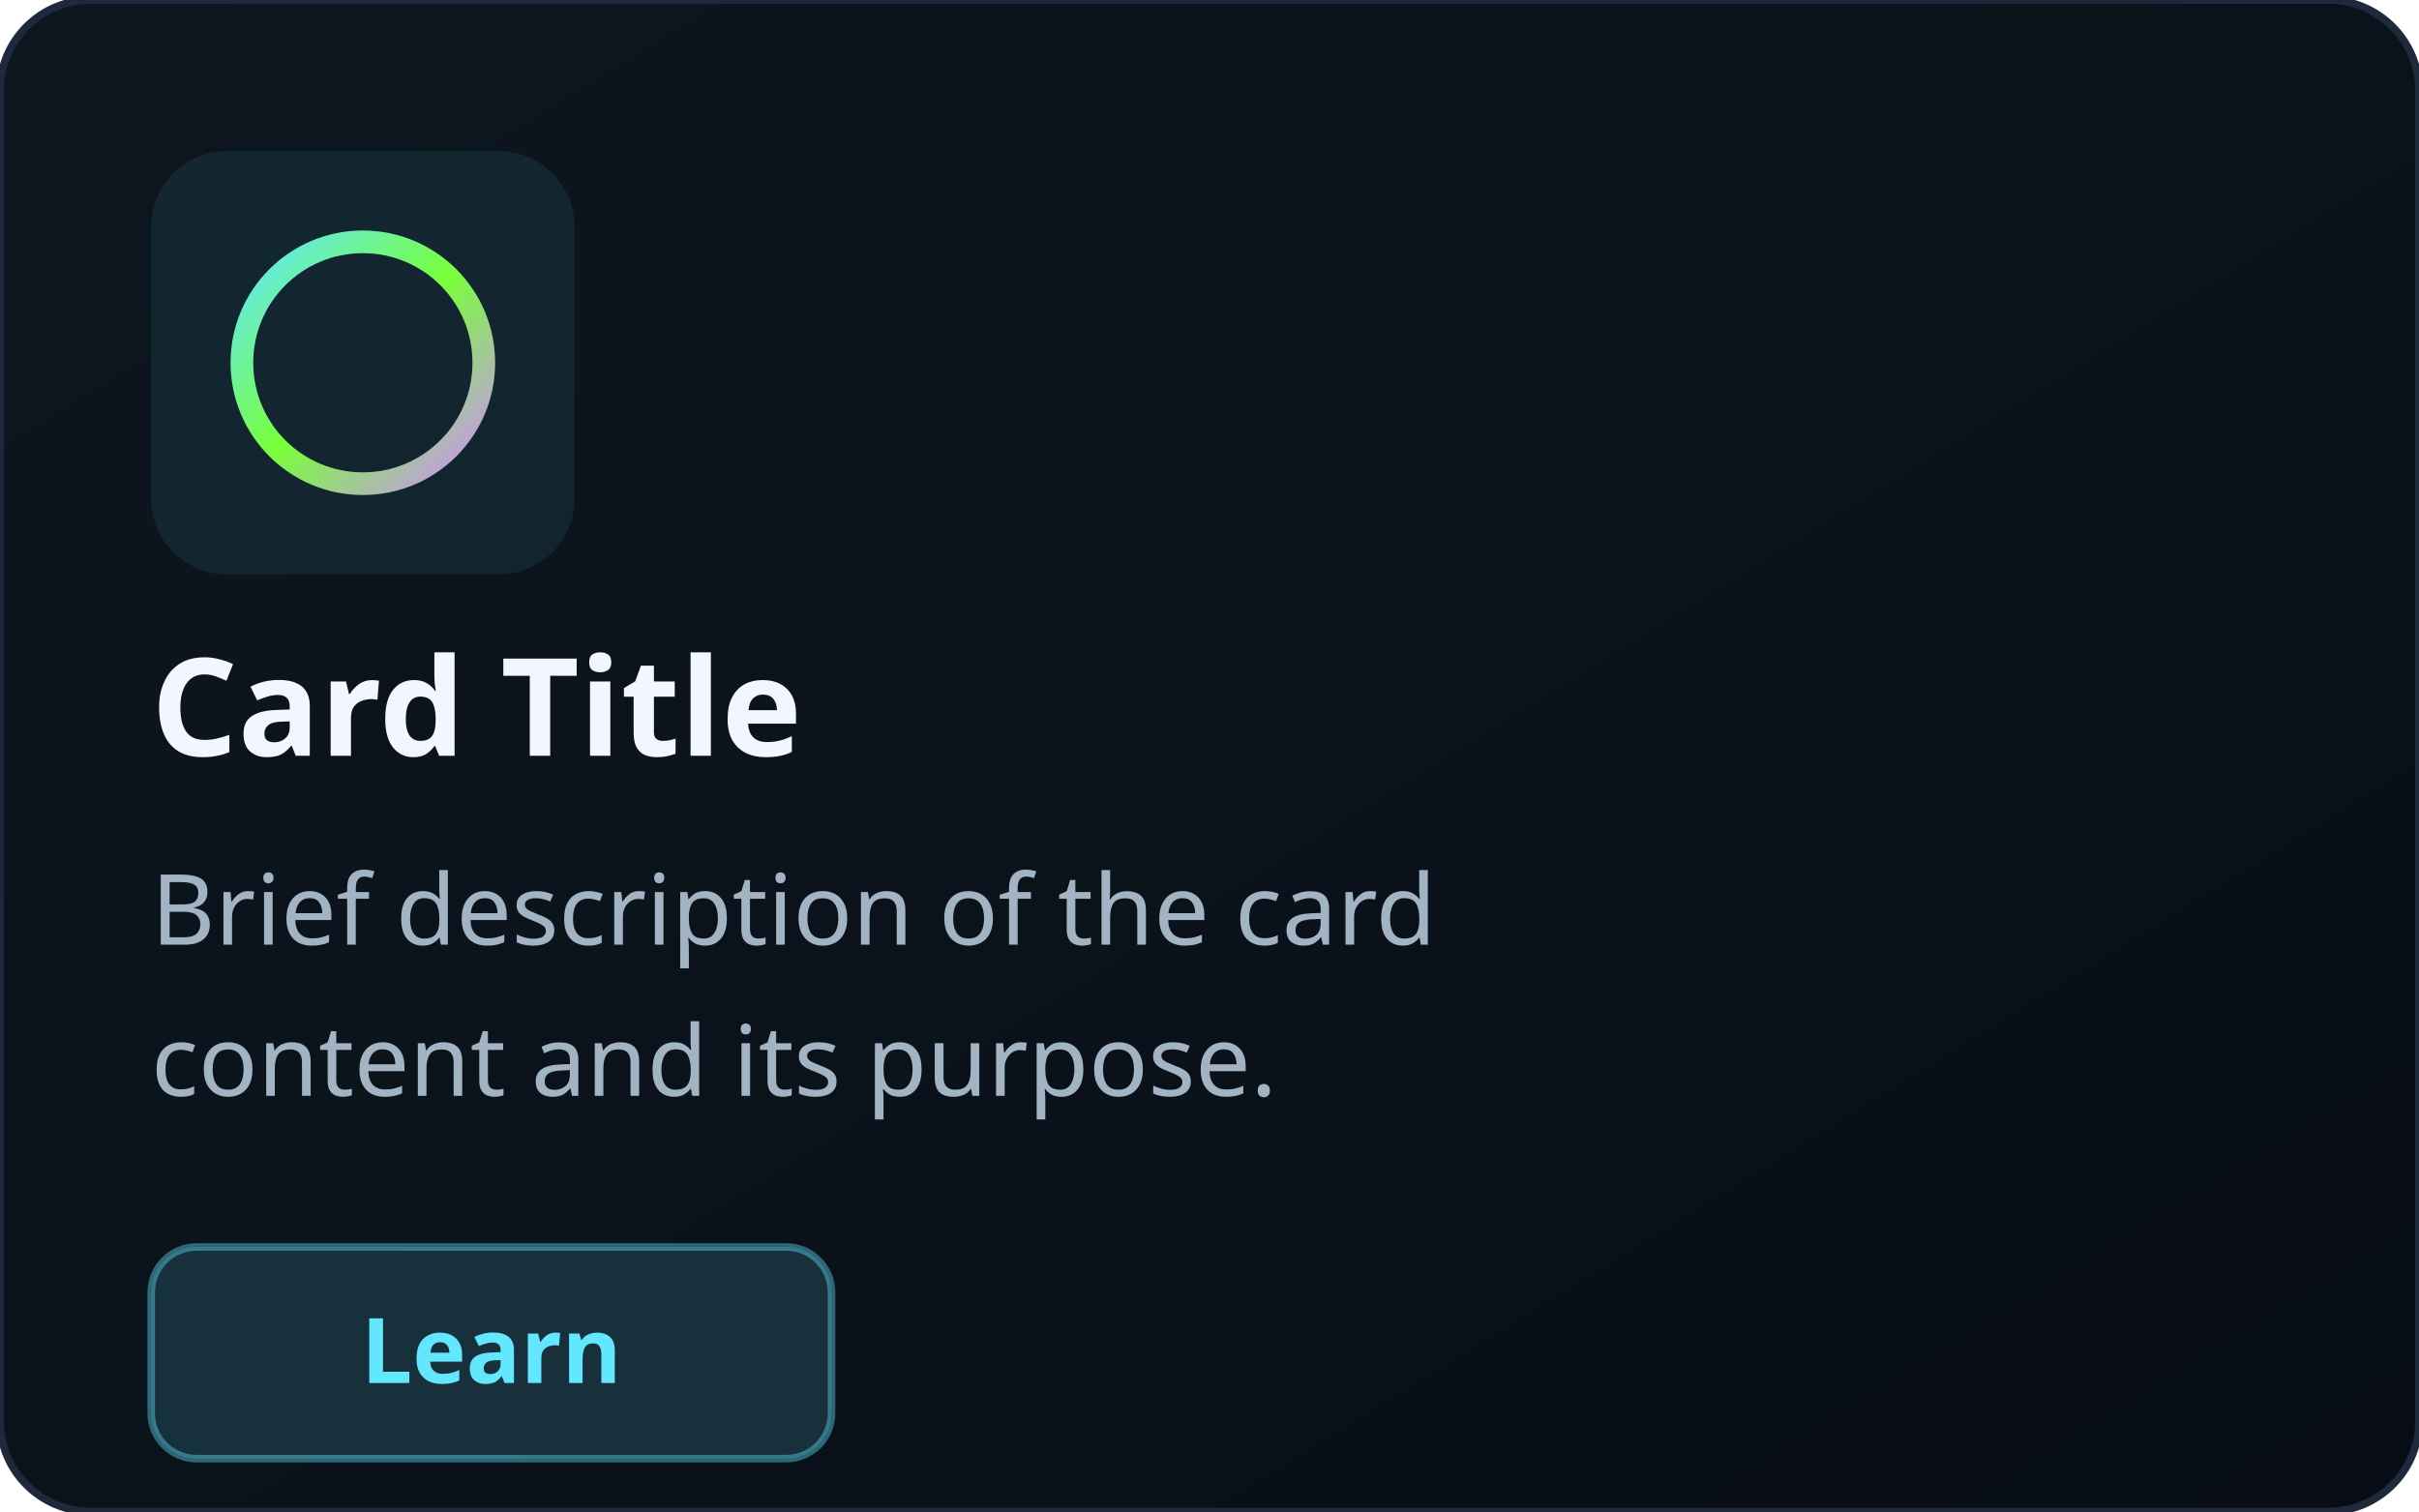
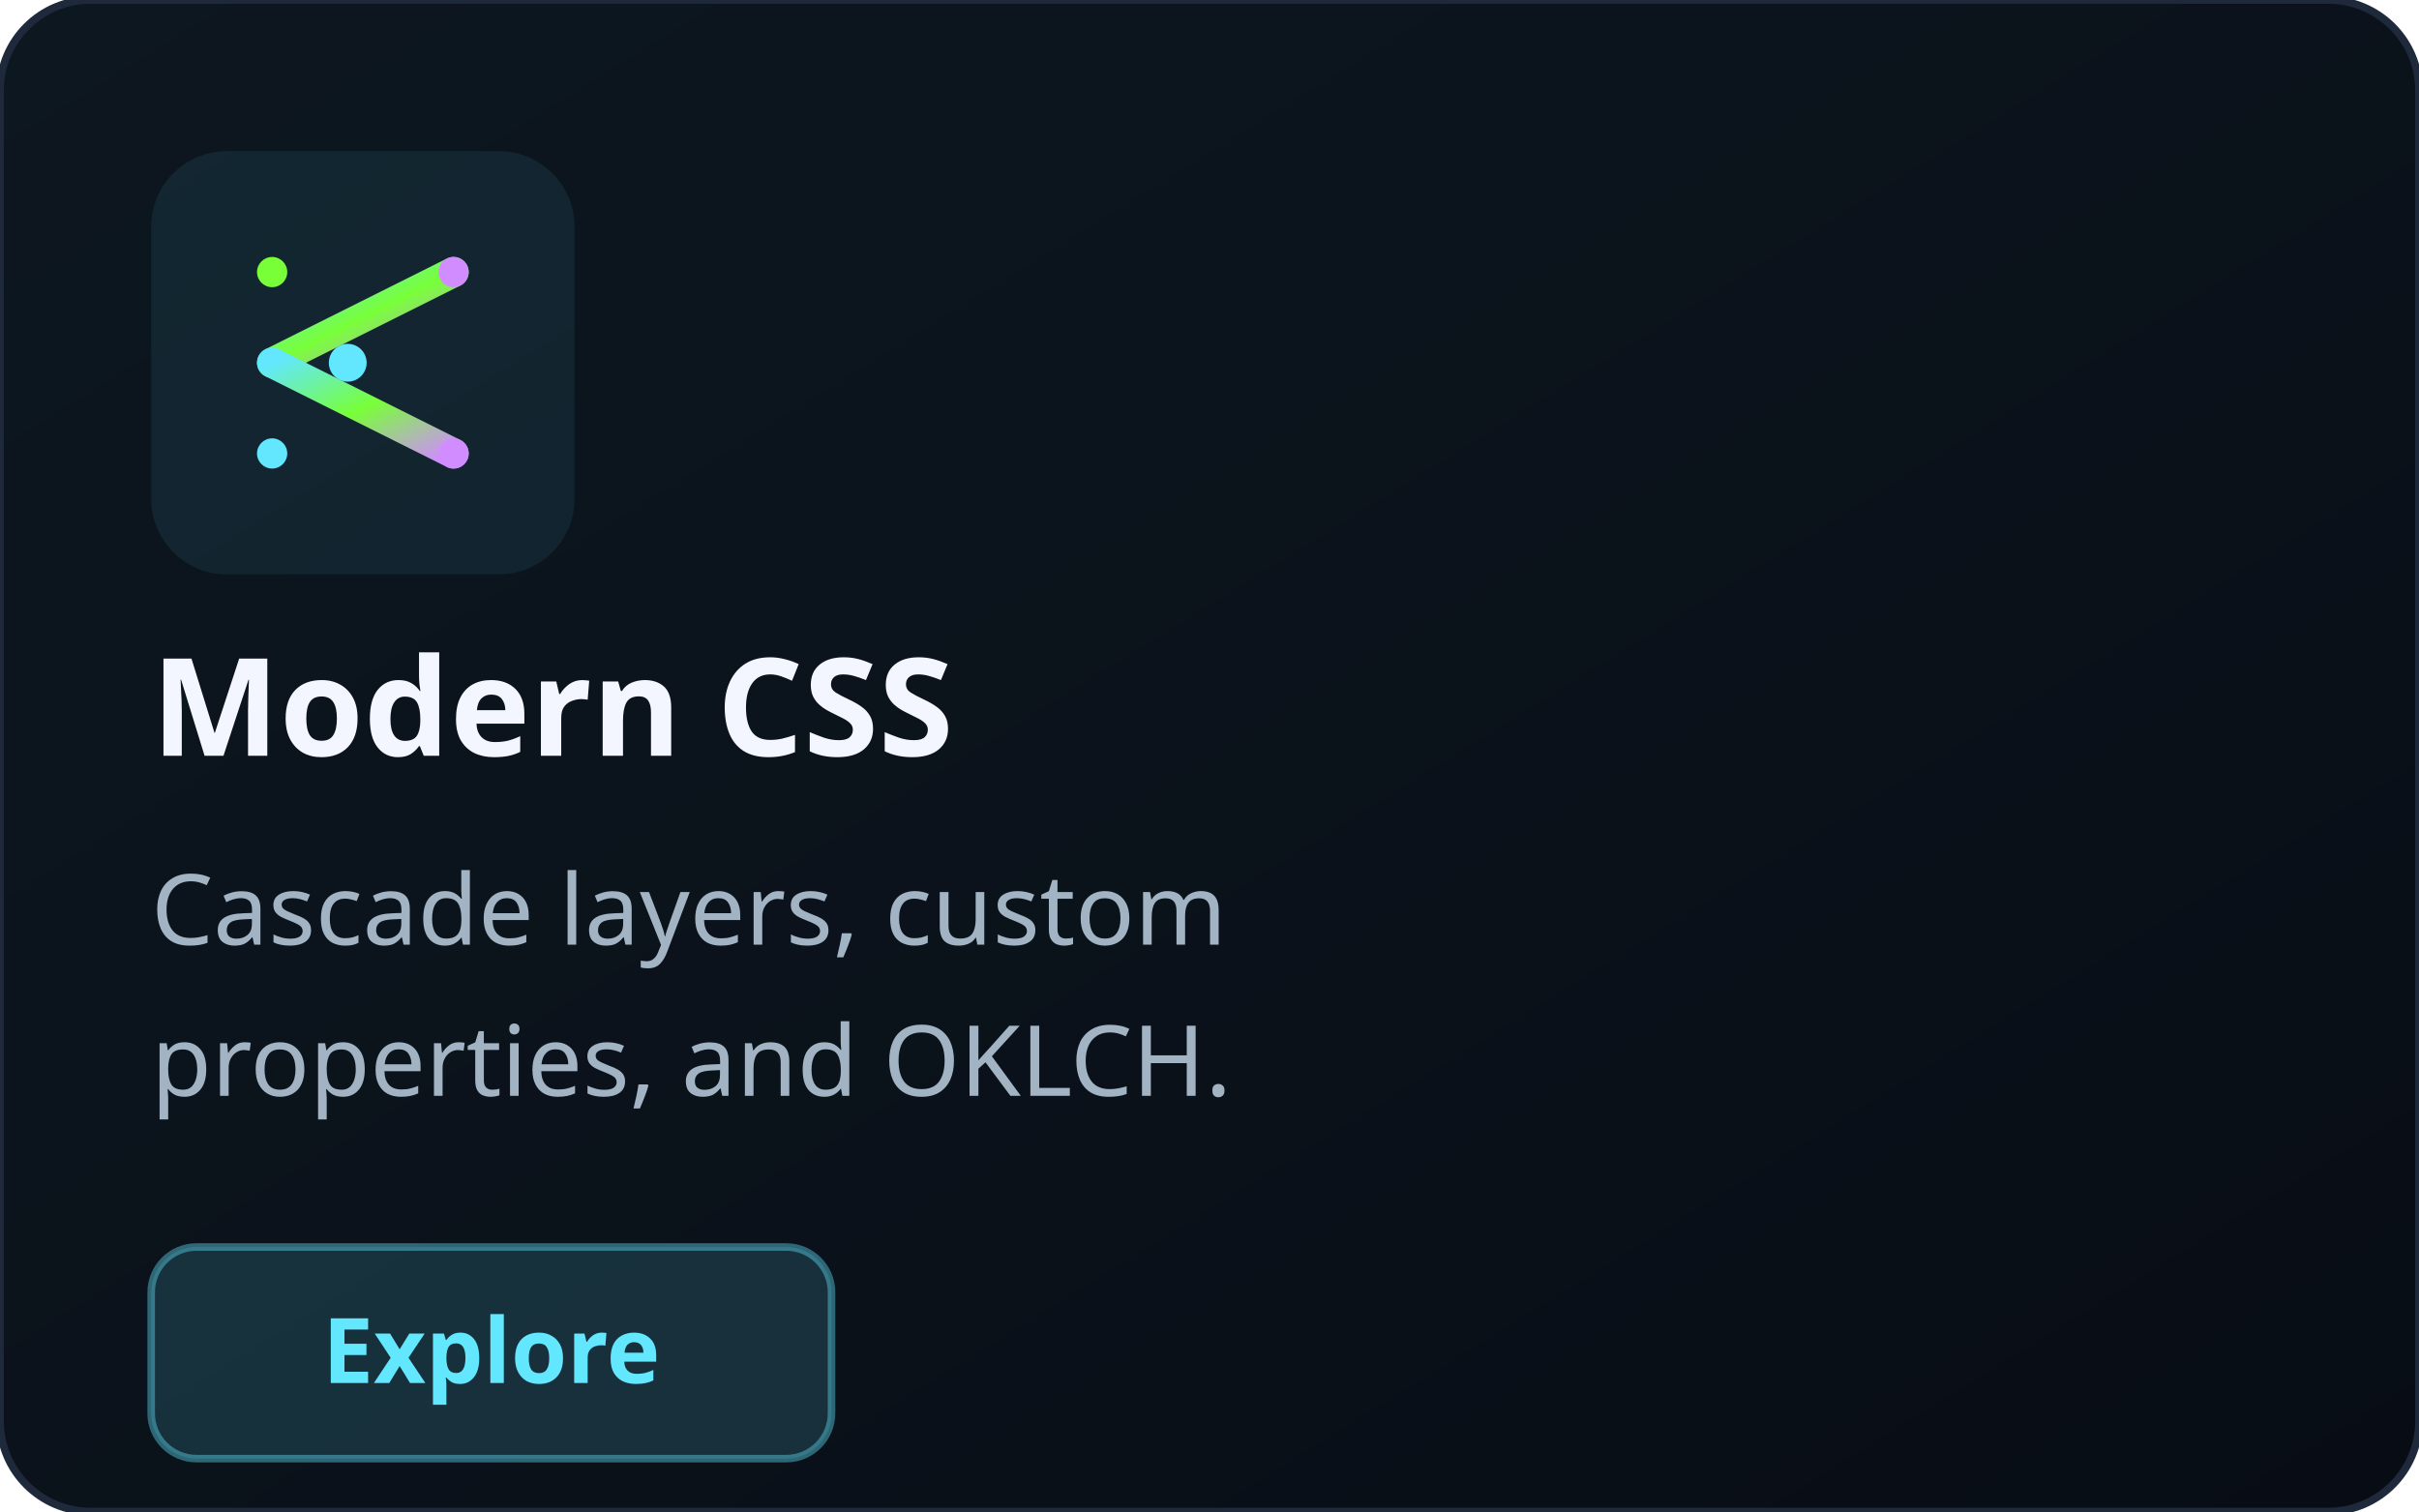
<svg xmlns="http://www.w3.org/2000/svg" viewBox="0 0 320 200" role="img" aria-labelledby="title desc">
  <defs>
    <linearGradient id="card-bg" x1="0%" y1="0%" x2="100%" y2="100%">
      <stop offset="0%" stop-color="#0d1720" />
      <stop offset="100%" stop-color="#080d15" />
    </linearGradient>
    <linearGradient id="accent-gradient" x1="0%" y1="0%" x2="100%" y2="100%">
      <stop offset="0%" stop-color="#62e7ff" />
      <stop offset="50%" stop-color="#78ff38" />
      <stop offset="100%" stop-color="#d18cff" />
    </linearGradient>
  </defs>
  <rect width="320" height="200" rx="12" fill="url(#card-bg)" stroke="#1e293b" stroke-width="1" />
  <rect x="20" y="20" width="56" height="56" rx="10" fill="rgba(98,231,255,0.08)" />
-   <circle cx="48" cy="48" r="16" fill="none" stroke="url(#accent-gradient)" stroke-width="3" />
-   <text x="20" y="100" font-family="system-ui, sans-serif" font-size="18" font-weight="600" fill="#f3f6ff">Card Title</text>
-   <text x="20" y="125" font-family="system-ui, sans-serif" font-size="13" fill="#a2b4c3">Brief description of the card</text>
-   <text x="20" y="145" font-family="system-ui, sans-serif" font-size="13" fill="#a2b4c3">content and its purpose.</text>
+   <path d="M36 36 V60" fill="none" stroke="url(#accent-gradient)" stroke-width="4" stroke-linecap="round" />
+   <path d="M36 48 L60 36" fill="none" stroke="url(#accent-gradient)" stroke-width="4" stroke-linecap="round" />
+   <path d="M36 48 L60 60" fill="none" stroke="url(#accent-gradient)" stroke-width="4" stroke-linecap="round" />
+   <circle cx="36" cy="36" r="2" fill="#78ff38" />
+   <circle cx="36" cy="60" r="2" fill="#62e7ff" />
+   <circle cx="60" cy="36" r="2" fill="#d18cff" />
+   <circle cx="60" cy="60" r="2" fill="#d18cff" />
+   <circle cx="46" cy="48" r="2.5" fill="#62e7ff" />
+   <text x="20" y="100" font-family="system-ui, sans-serif" font-size="18" font-weight="600" fill="#f3f6ff">Modern CSS</text>
+   <text x="20" y="125" font-family="system-ui, sans-serif" font-size="13" fill="#a2b4c3">Cascade layers, custom</text>
+   <text x="20" y="145" font-family="system-ui, sans-serif" font-size="13" fill="#a2b4c3">properties, and OKLCH.</text>
  <rect x="20" y="165" width="90" height="28" rx="6" fill="rgba(98,231,255,0.15)" stroke="rgba(98,231,255,0.4)" stroke-width="1" />
-   <text x="65" y="183" font-family="system-ui, sans-serif" font-size="12" font-weight="600" fill="#62e7ff" text-anchor="middle">Learn</text>
+   <text x="65" y="183" font-family="system-ui, sans-serif" font-size="12" font-weight="600" fill="#62e7ff" text-anchor="middle">Explore</text>
</svg>
